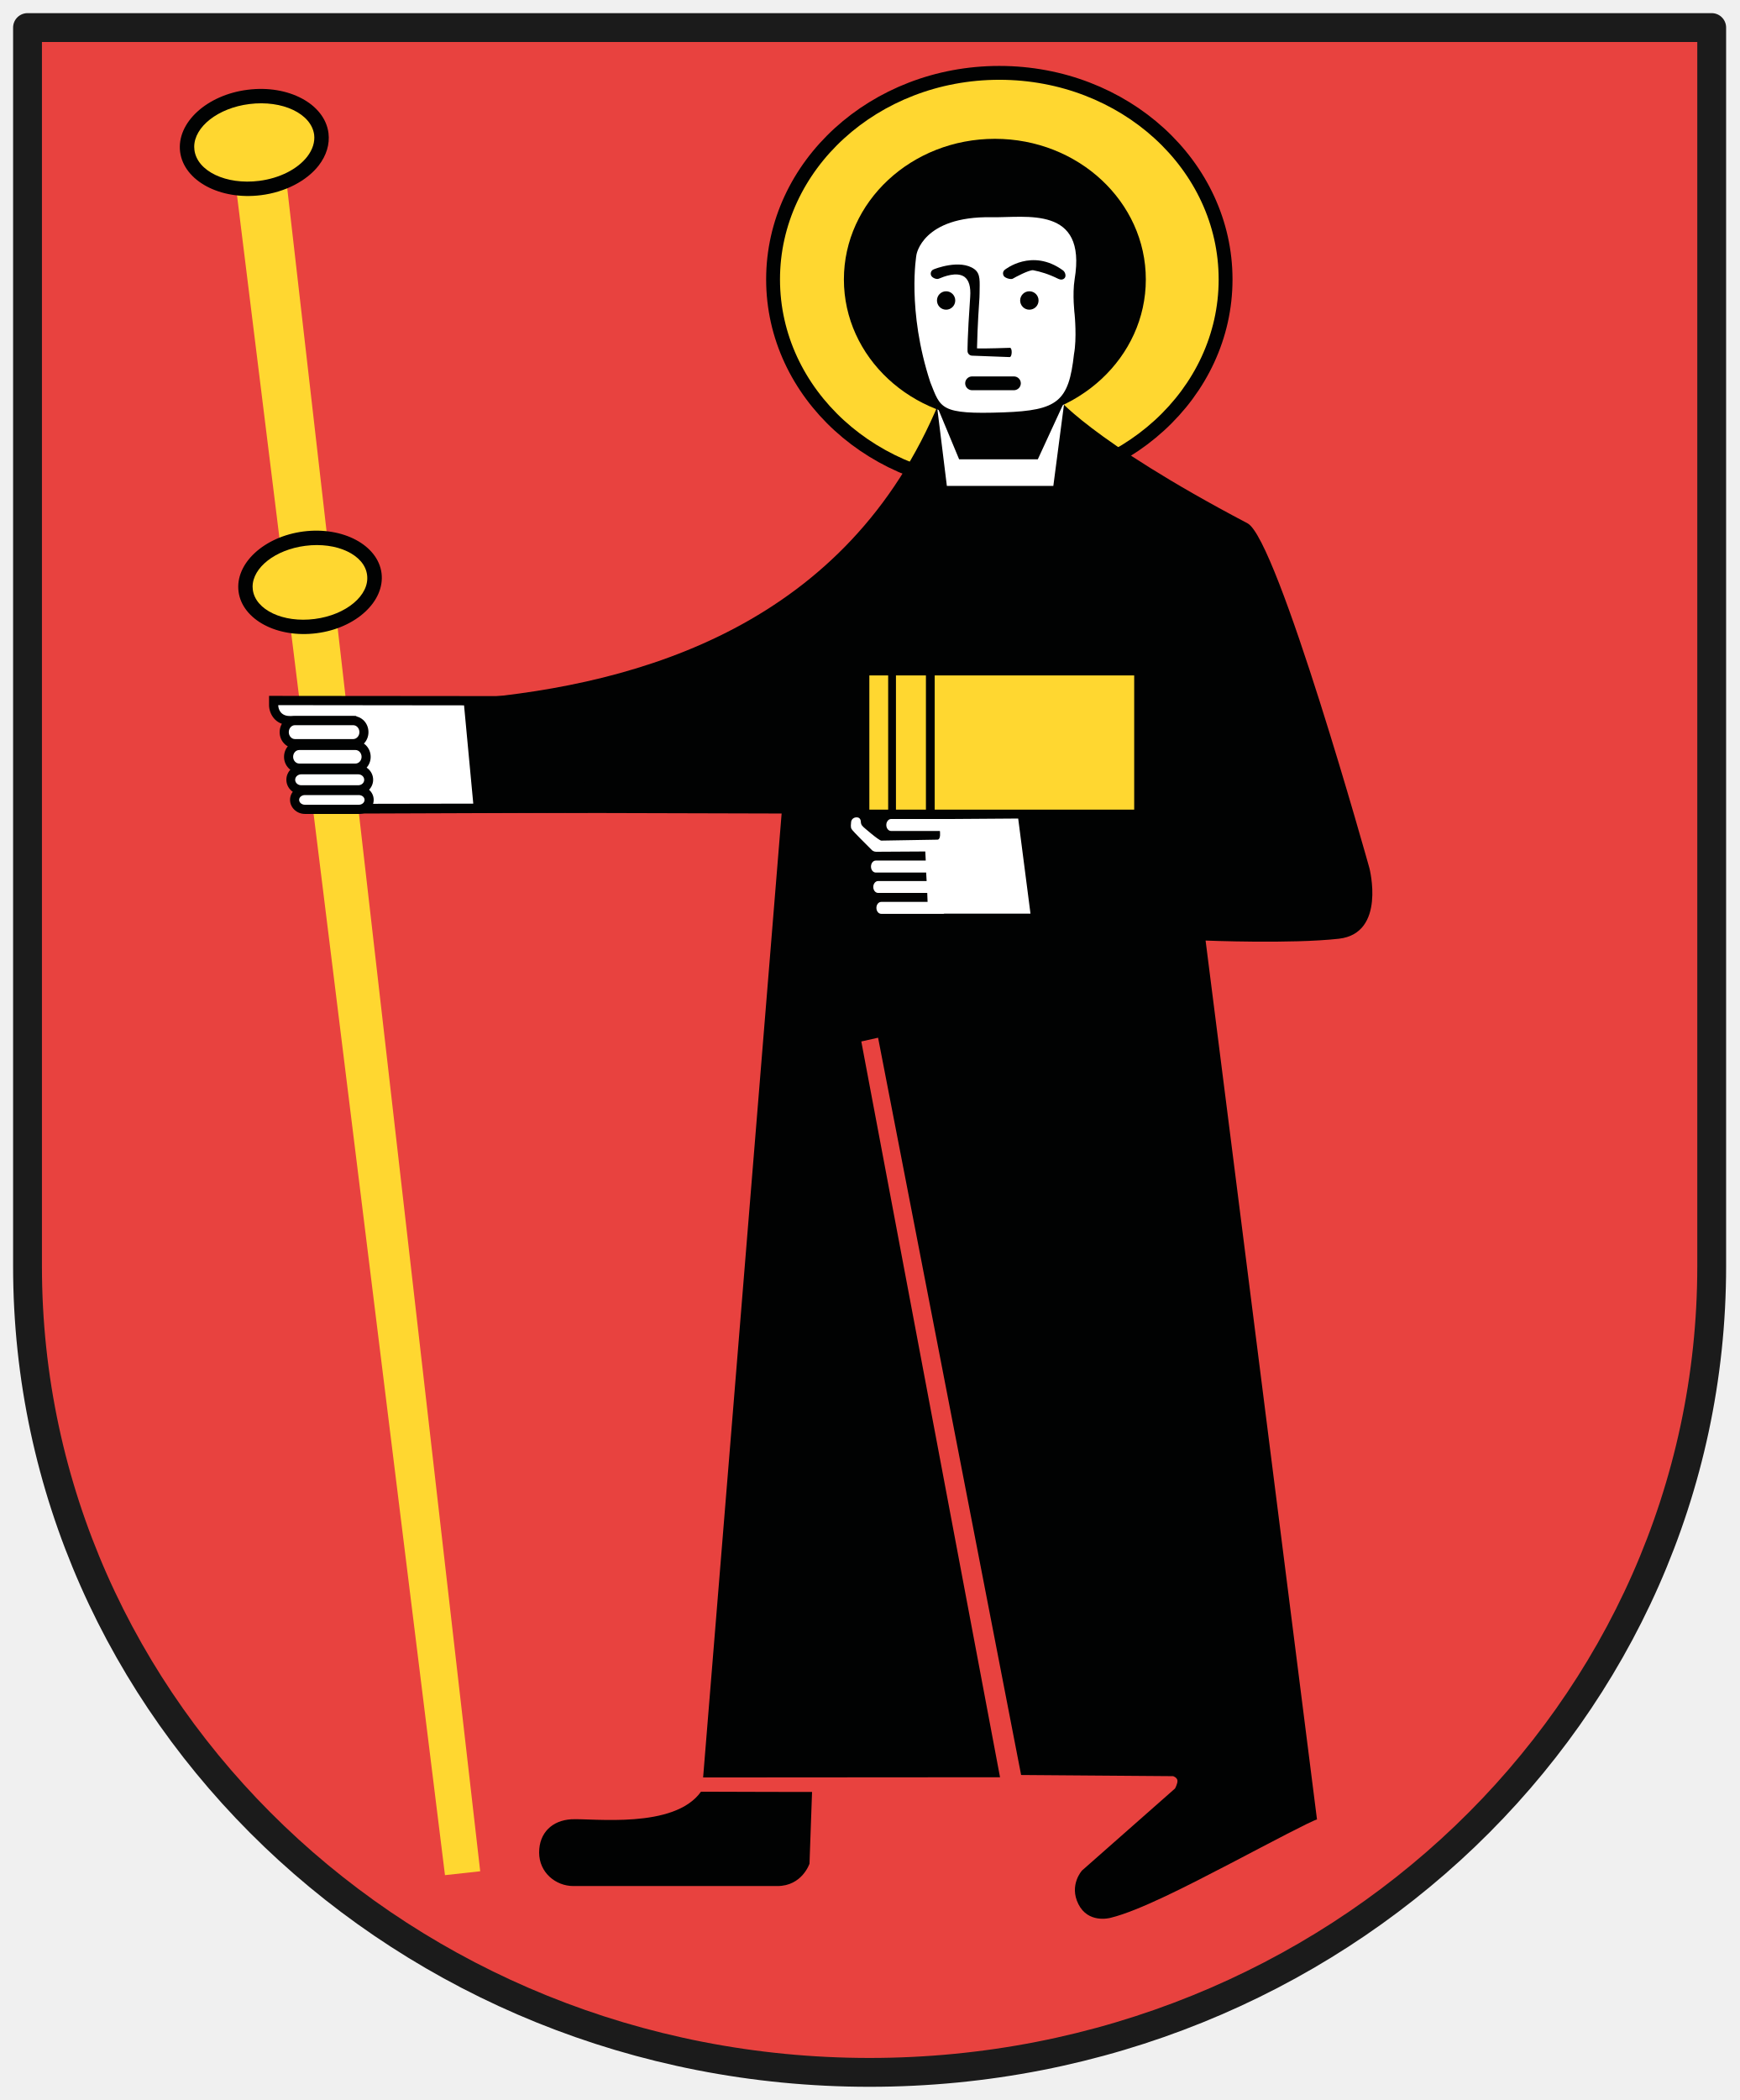
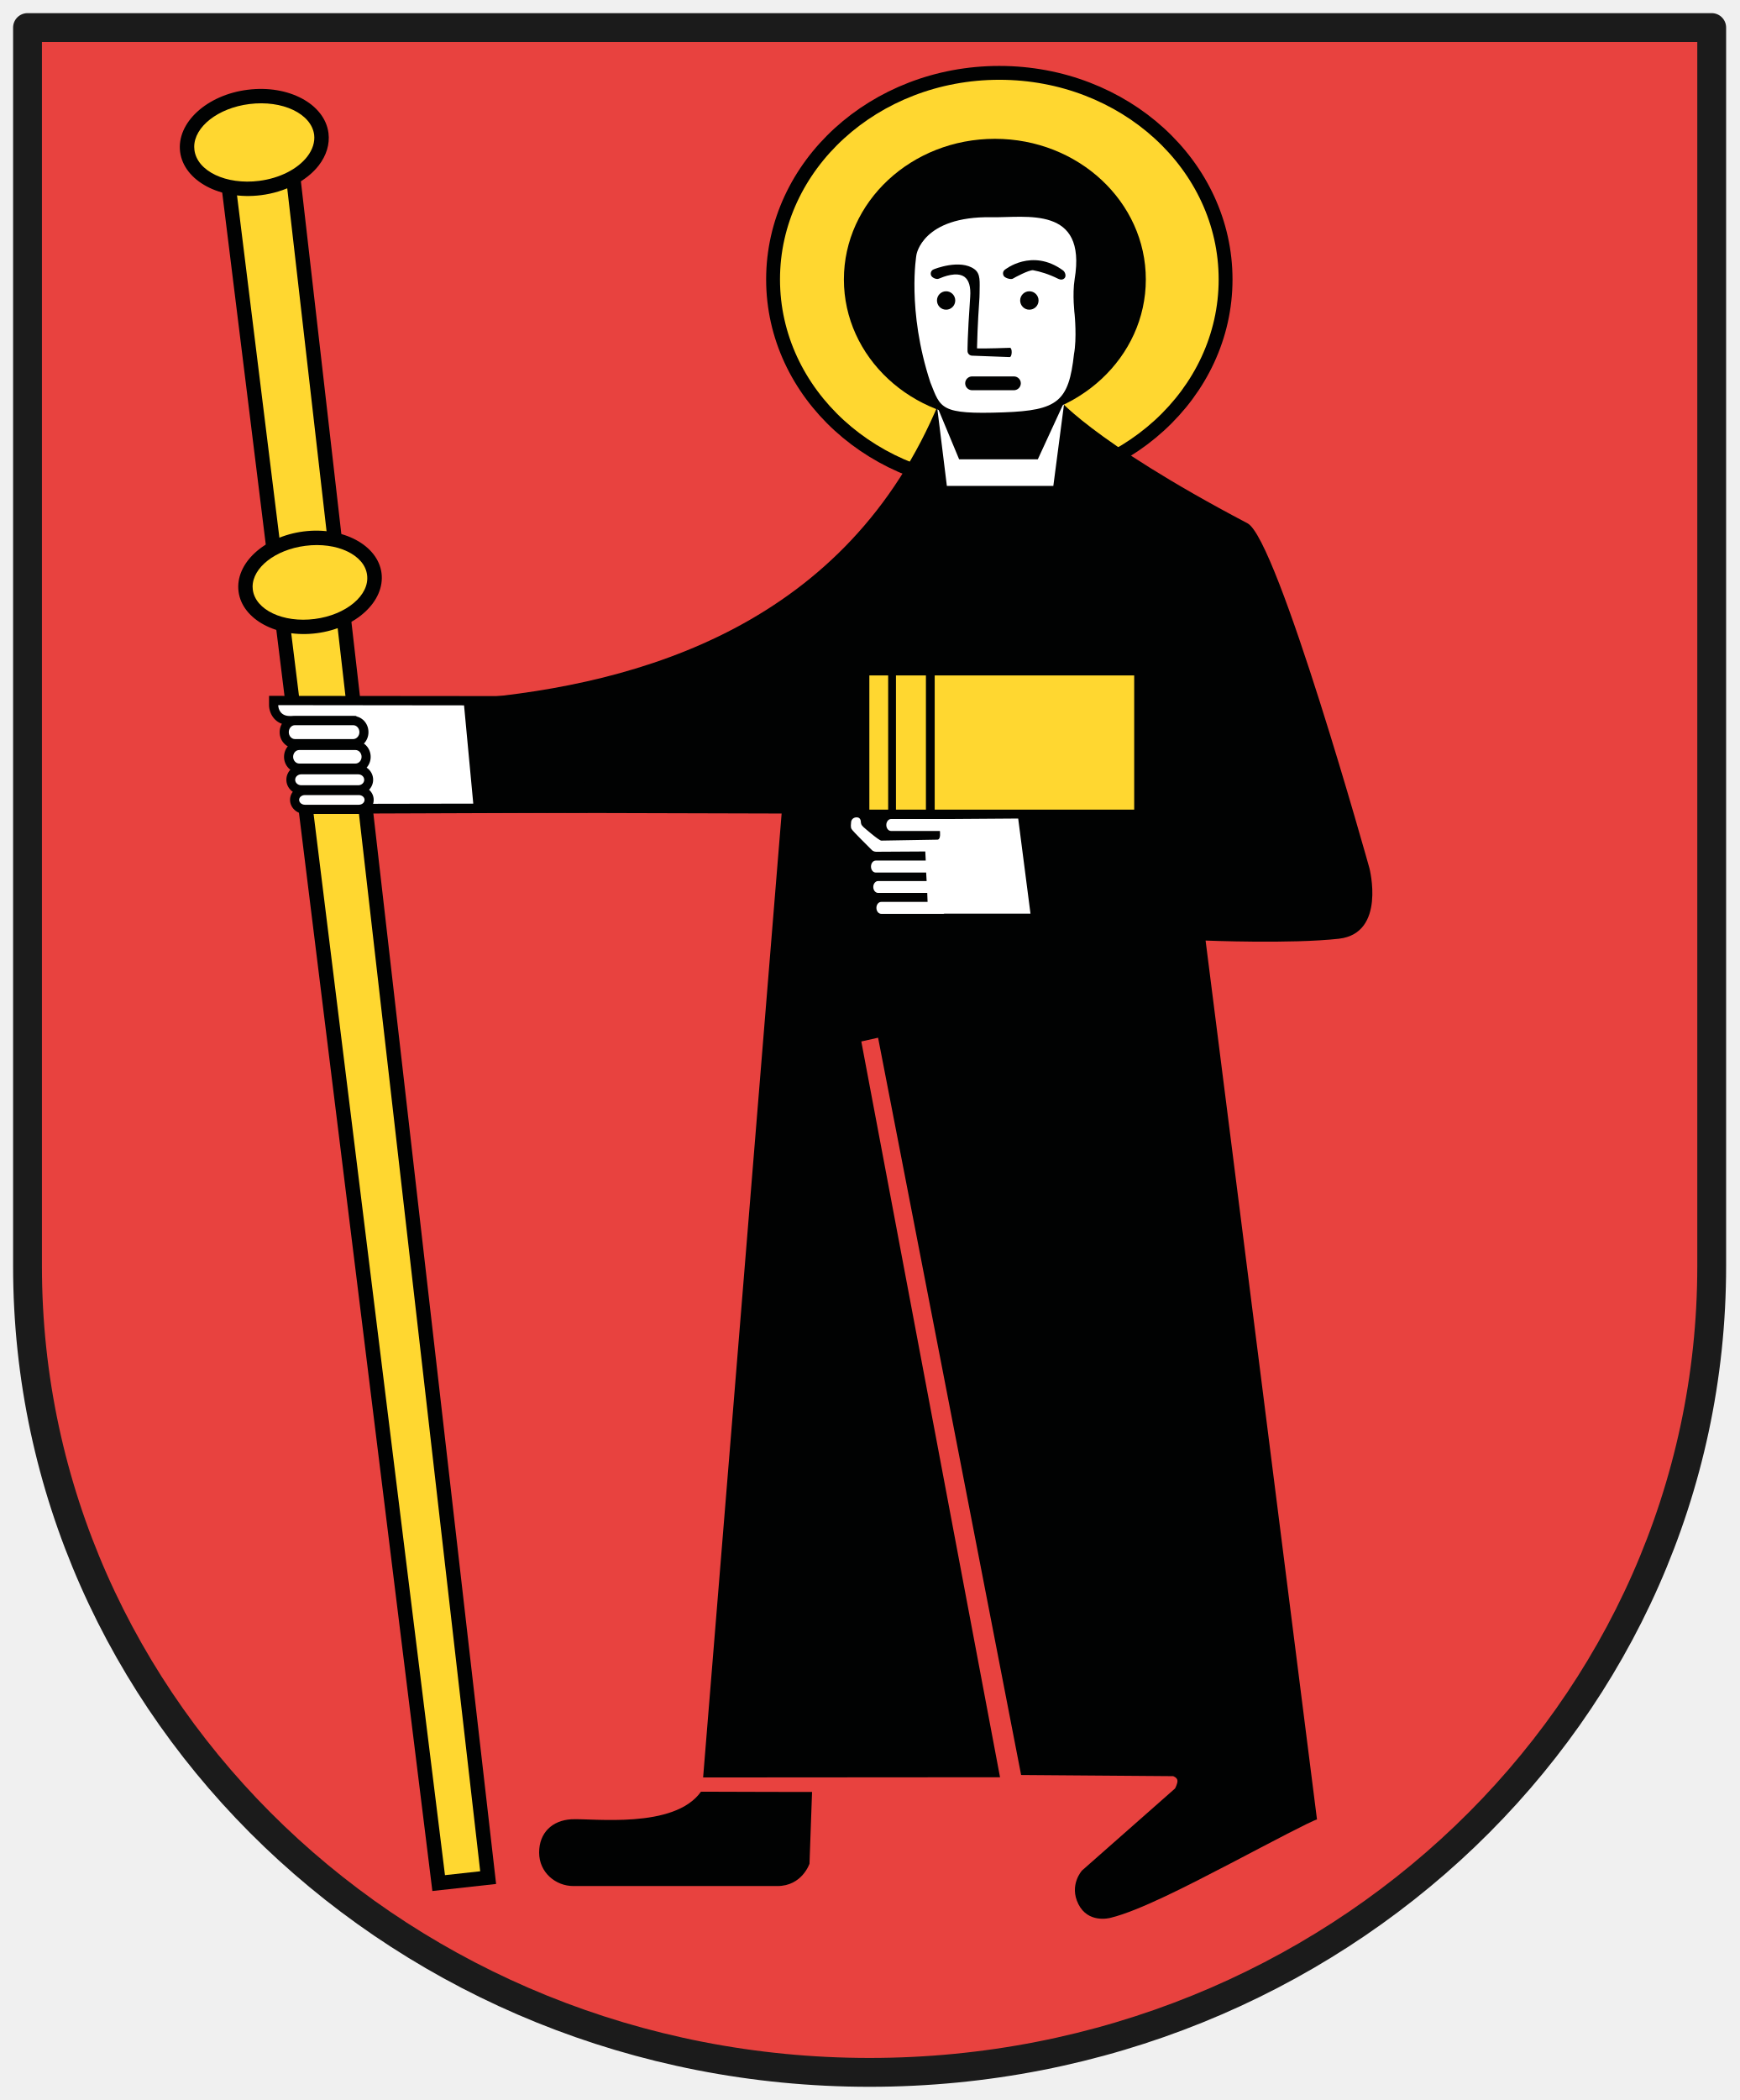
<svg xmlns="http://www.w3.org/2000/svg" xmlns:xlink="http://www.w3.org/1999/xlink" viewBox="-180.953 -219.161 416.699 503.009">
  <g>
    <path fill="#E8423F" d="M27.26-212.56h201.9V84.17c0,106.63-90.35,193.06-201.77,193.06 c-111.43,0-201.75-86.44-201.75-193.06v-296.73H27.26z" />
    <path fill="#FFD730" d="M112.68-152.22c0,27.32-24.27,49.48-54.2,49.48c-29.94,0-54.21-22.16-54.21-49.48 c0-27.34,24.27-49.49,54.21-49.49C88.42-201.71,112.68-179.56,112.68-152.22" />
    <g>
      <g>
        <g>
          <g>
            <defs>
              <rect id="SVGID_1_" x="-175.873" y="-214.081" width="406.539" height="492.849" />
            </defs>
            <clipPath id="SVGID_2_">
              <use xlink:href="#SVGID_1_" overflow="visible" />
            </clipPath>
            <path clip-path="url(#SVGID_2_)" fill="none" stroke="#010202" stroke-width="3.32" stroke-miterlimit="10" d="M58.48-201.71 c29.95,0,54.21,22.15,54.21,49.48s-24.27,49.48-54.21,49.48c-29.94,0-54.21-22.15-54.21-49.48 S28.54-201.71,58.48-201.71z" />
          </g>
        </g>
      </g>
    </g>
-     <polygon fill="#010202" points="-128.81,-181.91-77.36,233.79-62.09,232.1-109.81,-184.03" />
+     <path d="M-128.81,-181.91 L-77.36,233.79 L-62.09,232.1 L-109.81,-184.03 Z" fill="#010202" />
    <path fill="#FFD730" d="M-124.97-178.87c.09,.63,50.54,408.26,50.63,408.86c.55-.08,7.86-.87,8.44-.93 c-.09-.63-46.87-408.65-46.94-409.29C-113.43-180.14-124.38-178.93-124.97-178.87" />
    <path fill="#010202" d="M-121.62-197.66L-121.62-197.66c-9.8,1.23-17.05,7.9-16.18,14.87 c.9,6.97,9.58,11.61,19.37,10.38c5.77-.72,10.94-3.39,13.84-7.11c1.85-2.41,2.67-5.09,2.34-7.76 C-103.14-194.26-111.83-198.91-121.62-197.66" />
    <path fill="#FFD730" d="M-121.2-194.24c-7.52,.94-13.22,5.46-13.22,10.25c0,.25,.02,.51,.05,.76 c.65,5.08,7.6,8.4,15.52,7.39c4.86-.62,9.18-2.79,11.52-5.82c1.28-1.67,1.85-3.48,1.65-5.2 C-106.33-191.93-113.29-195.24-121.2-194.24" />
    <path fill="#010202" d="M-108.24-91.86L-108.24-91.86c-9.46,1.22-16.43,7.68-15.56,14.39 c.87,6.72,9.25,11.2,18.7,9.98c9.45-1.2,16.41-7.67,15.56-14.39C-90.41-88.59-98.79-93.07-108.24-91.86" />
    <path fill="#FFD730" d="M-107.81-88.42c-7.17,.92-12.62,5.21-12.62,9.8c0,.24,.02,.5,.05,.73 c.63,4.82,7.27,7.97,14.83,6.99c7.55-.97,13.19-5.7,12.55-10.53C-93.59-86.26-100.24-89.41-107.81-88.42" />
    <path fill="#010202" d="M-68.26-51.74c40.97-3.54,90.34-17.85,112.38-71.2c21.67,0,27.75-1.46,27.75-1.46 s7.98,10.54,46.08,30.59c7.22,3.79,29.2,82.59,29.2,82.59s4.06,15.59-7.3,16.91 c-11.36,1.28-31.95,.44-31.95,.44s26.49,208.73,26.69,210.52c-1.5,.42-10.52,5.2-20.83,10.59 c-10.22,5.31-21.75,11.27-28.55,12.95c-.44,.13-5.47,1.36-7.78-3.25c-2.31-4.58,.86-8.06,.86-8.06 l22.28-19.64c0,0,.63-1.12,.59-1.88c-.06-.78-1.04-1.08-1.04-1.08l-36.42-.28L29.43,29.4l-4.02,.9 L58.65,206.54l-71.14,.05L6.32-24.3l-72.21-.2C-65.88-24.51-68.06-49.61-68.26-51.74" />
-     <polygon fill="#FFFFFF" points="71.42,-102.77 74.06,-122.94 67.7,-109.14 48.85,-109.14 43.55,-121.88 45.91,-102.77" />
+     <path d="M71.42,-102.77 L74.06,-122.94 L67.7,-109.14 L48.85,-109.14 L43.55,-121.88 L45.91,-102.77 Z" fill="#FFFFFF" />
    <rect x="42.995" y="-57.377" fill="#FFD730" width="47.797" height="32.145" />
    <rect x="33.713" y="-57.377" fill="#FFD730" width="7.18" height="32.145" />
    <rect x="27.338" y="-57.377" fill="#FFD730" width="4.508" height="32.145" />
    <path fill="#010202" d="M93.58-152.22c0,18.61-16.2,33.68-36.16,33.68c-19.98,0-36.18-15.07-36.18-33.68 c0-18.61,16.19-33.69,36.18-33.69C77.39-185.91,93.58-170.83,93.58-152.22" />
    <path fill="#FFFFFF" d="M56.61-167.13c8.31,.16,22.84-2.89,19.92,14.8c-.61,3.7,0,8.57,0,8.57 s.55,5.66-.16,9.41c-1.25,11.33-3.86,13.5-16.86,13.96c-15.34,.55-15.06-.97-17.56-7.19 c-5.67-17.28-3.33-30.55-3.33-30.55S40.03-167.41,56.61-167.13" />
    <path fill="#010202" d="M13.61,210.06c0,0-16.99,0-26.61-.06c-6.43,9.02-25.89,6.33-31.08,6.61 c-4.56,.27-7.7,3.22-7.7,7.97c0,4.77,3.95,8.02,8.21,8.02H5.29c5.94,0,7.71-5.36,7.71-5.36L13.61,210.06z" />
    <path fill="#FFFFFF" d="M65.94-.35l-2.94-22.75l-15.74,.11H32.55c-.63,0-1.15,.66-1.15,1.43 c0,.8,.51,1.44,1.15,1.44h11.69c0,0,.3,2.03-.57,2.08c0,0-12.88,.23-13.46,.23 c-.59,0-4.29-3.25-4.29-3.25c-.21-.21-.3-.31-.39-.44c-.15-.22-.21-.58-.21-.58 c0-.66-.2-1.25-.94-1.3c-.75-.05-1.33,.43-1.41,1.1c-.18,1.47,.06,1.6,.17,1.77 c.1,.17,.24,.43,4.7,4.86c.21,.31,.77,.52,1.13,.51l11.77-.07l.11,2.18H28.88 c-.64,0-1.15,.64-1.15,1.44c0,.79,.5,1.43,1.15,1.43h12.07l.11,2.03H29.44c-.63,0-1.16,.64-1.16,1.42 c0,.8,.52,1.43,1.16,1.43h11.77l.08,2.15H30.19c-.65,0-1.16,.64-1.16,1.42c0,.8,.5,1.44,1.16,1.44 h14.95c.05,0,.11-.05,.17-.05H65.94V-.35z" />
    <path fill="#010202" d="M-116.49-50.26c0,1.83,1.28,4.77,4.92,4.77h13.8v21.21l57.59-.21l-2.64-27.92l-73.67-.07 V-50.26z" />
    <path fill="#FFFFFF" d="M-67.56-26.67l-2.21-23.54l-44.52-.05c0,.92,.57,2.6,2.73,2.6h15.98v21.04L-67.56-26.67z" />
    <path fill="#010202" d="M-110.29-47.64c-2.02,0-3.66,1.72-3.66,3.85c0,2.13,1.64,3.84,3.66,3.84h13.95 c2.04,0,3.67-1.72,3.67-3.84c0-2.15-1.63-3.85-3.67-3.85H-110.29z" />
    <path fill="#FFFFFF" d="M-110.29-45.46c-.81,0-1.47,.75-1.47,1.67c0,.9,.66,1.66,1.47,1.66h13.95 c.82,0,1.5-.75,1.5-1.66c0-.92-.67-1.67-1.5-1.67H-110.29z" />
    <path fill="#010202" d="M-109.26-41.69c-2.02,0-3.64,1.7-3.64,3.82c0,2.08,1.62,3.8,3.64,3.8h13.49 c2,0,3.63-1.72,3.63-3.8c0-2.11-1.63-3.82-3.63-3.82H-109.26z" />
    <path fill="#FFFFFF" d="M-109.26-39.51c-.8,0-1.46,.72-1.46,1.63c0,.87,.66,1.61,1.46,1.61h13.49 c.79,0,1.45-.74,1.45-1.61c0-.9-.66-1.63-1.45-1.63H-109.26z" />
    <path fill="#010202" d="M-108.77-35.9c-1.99,0-3.57,1.57-3.57,3.51c0,1.92,1.58,3.51,3.57,3.51h13.63 c1.98,0,3.59-1.59,3.59-3.51c0-1.94-1.6-3.51-3.59-3.51H-108.77z" />
    <path fill="#FFFFFF" d="M-108.77-33.69c-.8,0-1.46,.58-1.46,1.31c0,.74,.66,1.31,1.46,1.31h13.63 c.81,0,1.45-.57,1.45-1.31c0-.73-.64-1.31-1.45-1.31H-108.77z" />
    <path fill="#010202" d="M-107.9-30.91c-1.96,0-3.56,1.49-3.56,3.33c0,1.85,1.6,3.38,3.56,3.38h12.91 c1.98,0,3.57-1.51,3.57-3.38c0-1.84-1.59-3.33-3.57-3.33H-107.9L-107.9-30.91z" />
    <path fill="#FFFFFF" d="M-107.9-28.72c-.76,0-1.38,.51-1.38,1.15c0,.64,.62,1.17,1.38,1.17h12.91 c.78,0,1.38-.53,1.38-1.17c0-.63-.59-1.15-1.38-1.15H-107.9z" />
    <path fill="#010202" d="M47.92-147.19c0,1.23-1,2.21-2.19,2.21c-1.21,0-2.19-.98-2.19-2.21 c0-1.22,.98-2.2,2.19-2.2C46.92-149.4,47.92-148.41,47.92-147.19" />
    <path fill="#010202" d="M67.88-147.19c0,1.23-.98,2.21-2.22,2.21c-1.19,0-2.19-.98-2.19-2.21 c0-1.22,1-2.2,2.19-2.2C66.89-149.4,67.88-148.41,67.88-147.19" />
    <path fill="#010202" d="M59.76-154.52c-.48,.4-.51,1.07-.15,1.55c.4,.46,1.76,.88,2.22,.49 c.13-.1,3.84-2.12,4.78-1.95c1.66,.32,3.67,.9,6,2.06c.55,.27,1.17,.25,1.55-.23 c.38-.5,.08-1.45-.45-1.81C66.28-159.8,59.83-154.58,59.76-154.52" />
    <path fill="#010202" d="M42.71-154.62c-.56,.23-.81,.88-.57,1.45c.25,.56,1.3,1.01,1.84,.76 c1.19-.5,4.27-1.73,6.13-.45c1.09,.79,1.56,2.4,1.39,4.79c-.7,10-.64,12.88-.64,13.01 c.02,.59,.48,1.06,1.06,1.09l9.03,.34c.61,.02,.67-2.19,.09-2.22c0,0-6.25,.22-7.91,.14 c.04-1.53,.12-5.45,.59-12.19c.03-.37,.03-.7,.03-1.06c0-2.65,.31-4.59-1.23-5.72 C49.09-157.19,42.92-154.73,42.71-154.62" />
    <path fill="#010202" d="M51.96-129c-.91,0-1.66,.73-1.66,1.65c0,.91,.74,1.66,1.66,1.66h10 c.92,0,1.67-.75,1.67-1.66c0-.92-.75-1.65-1.67-1.65H51.96z" />
    <g>
      <g>
        <g>
          <g>
            <defs>
              <rect id="SVGID_3_" x="-175.873" y="-214.081" width="406.539" height="492.849" />
            </defs>
            <clipPath id="SVGID_4_">
              <use xlink:href="#SVGID_3_" overflow="visible" />
            </clipPath>
            <path clip-path="url(#SVGID_4_)" fill="none" stroke="#010202" stroke-width="3.048" d="M27.26-212.56h201.9V84.17 c0,106.63-90.35,193.06-201.77,193.06c-111.43,0-201.75-86.44-201.75-193.06v-296.73H27.26z" />
          </g>
        </g>
      </g>
    </g>
  </g>
  <path data-outline="1" d="M27.26-212.56h201.9V84.17c0,106.63-90.35,193.06-201.77,193.06 c-111.43,0-201.75-86.44-201.75-193.06v-296.73H27.26z" fill="none" stroke="#1b1b1b" stroke-width="6.91" stroke-linejoin="round" />
</svg>
